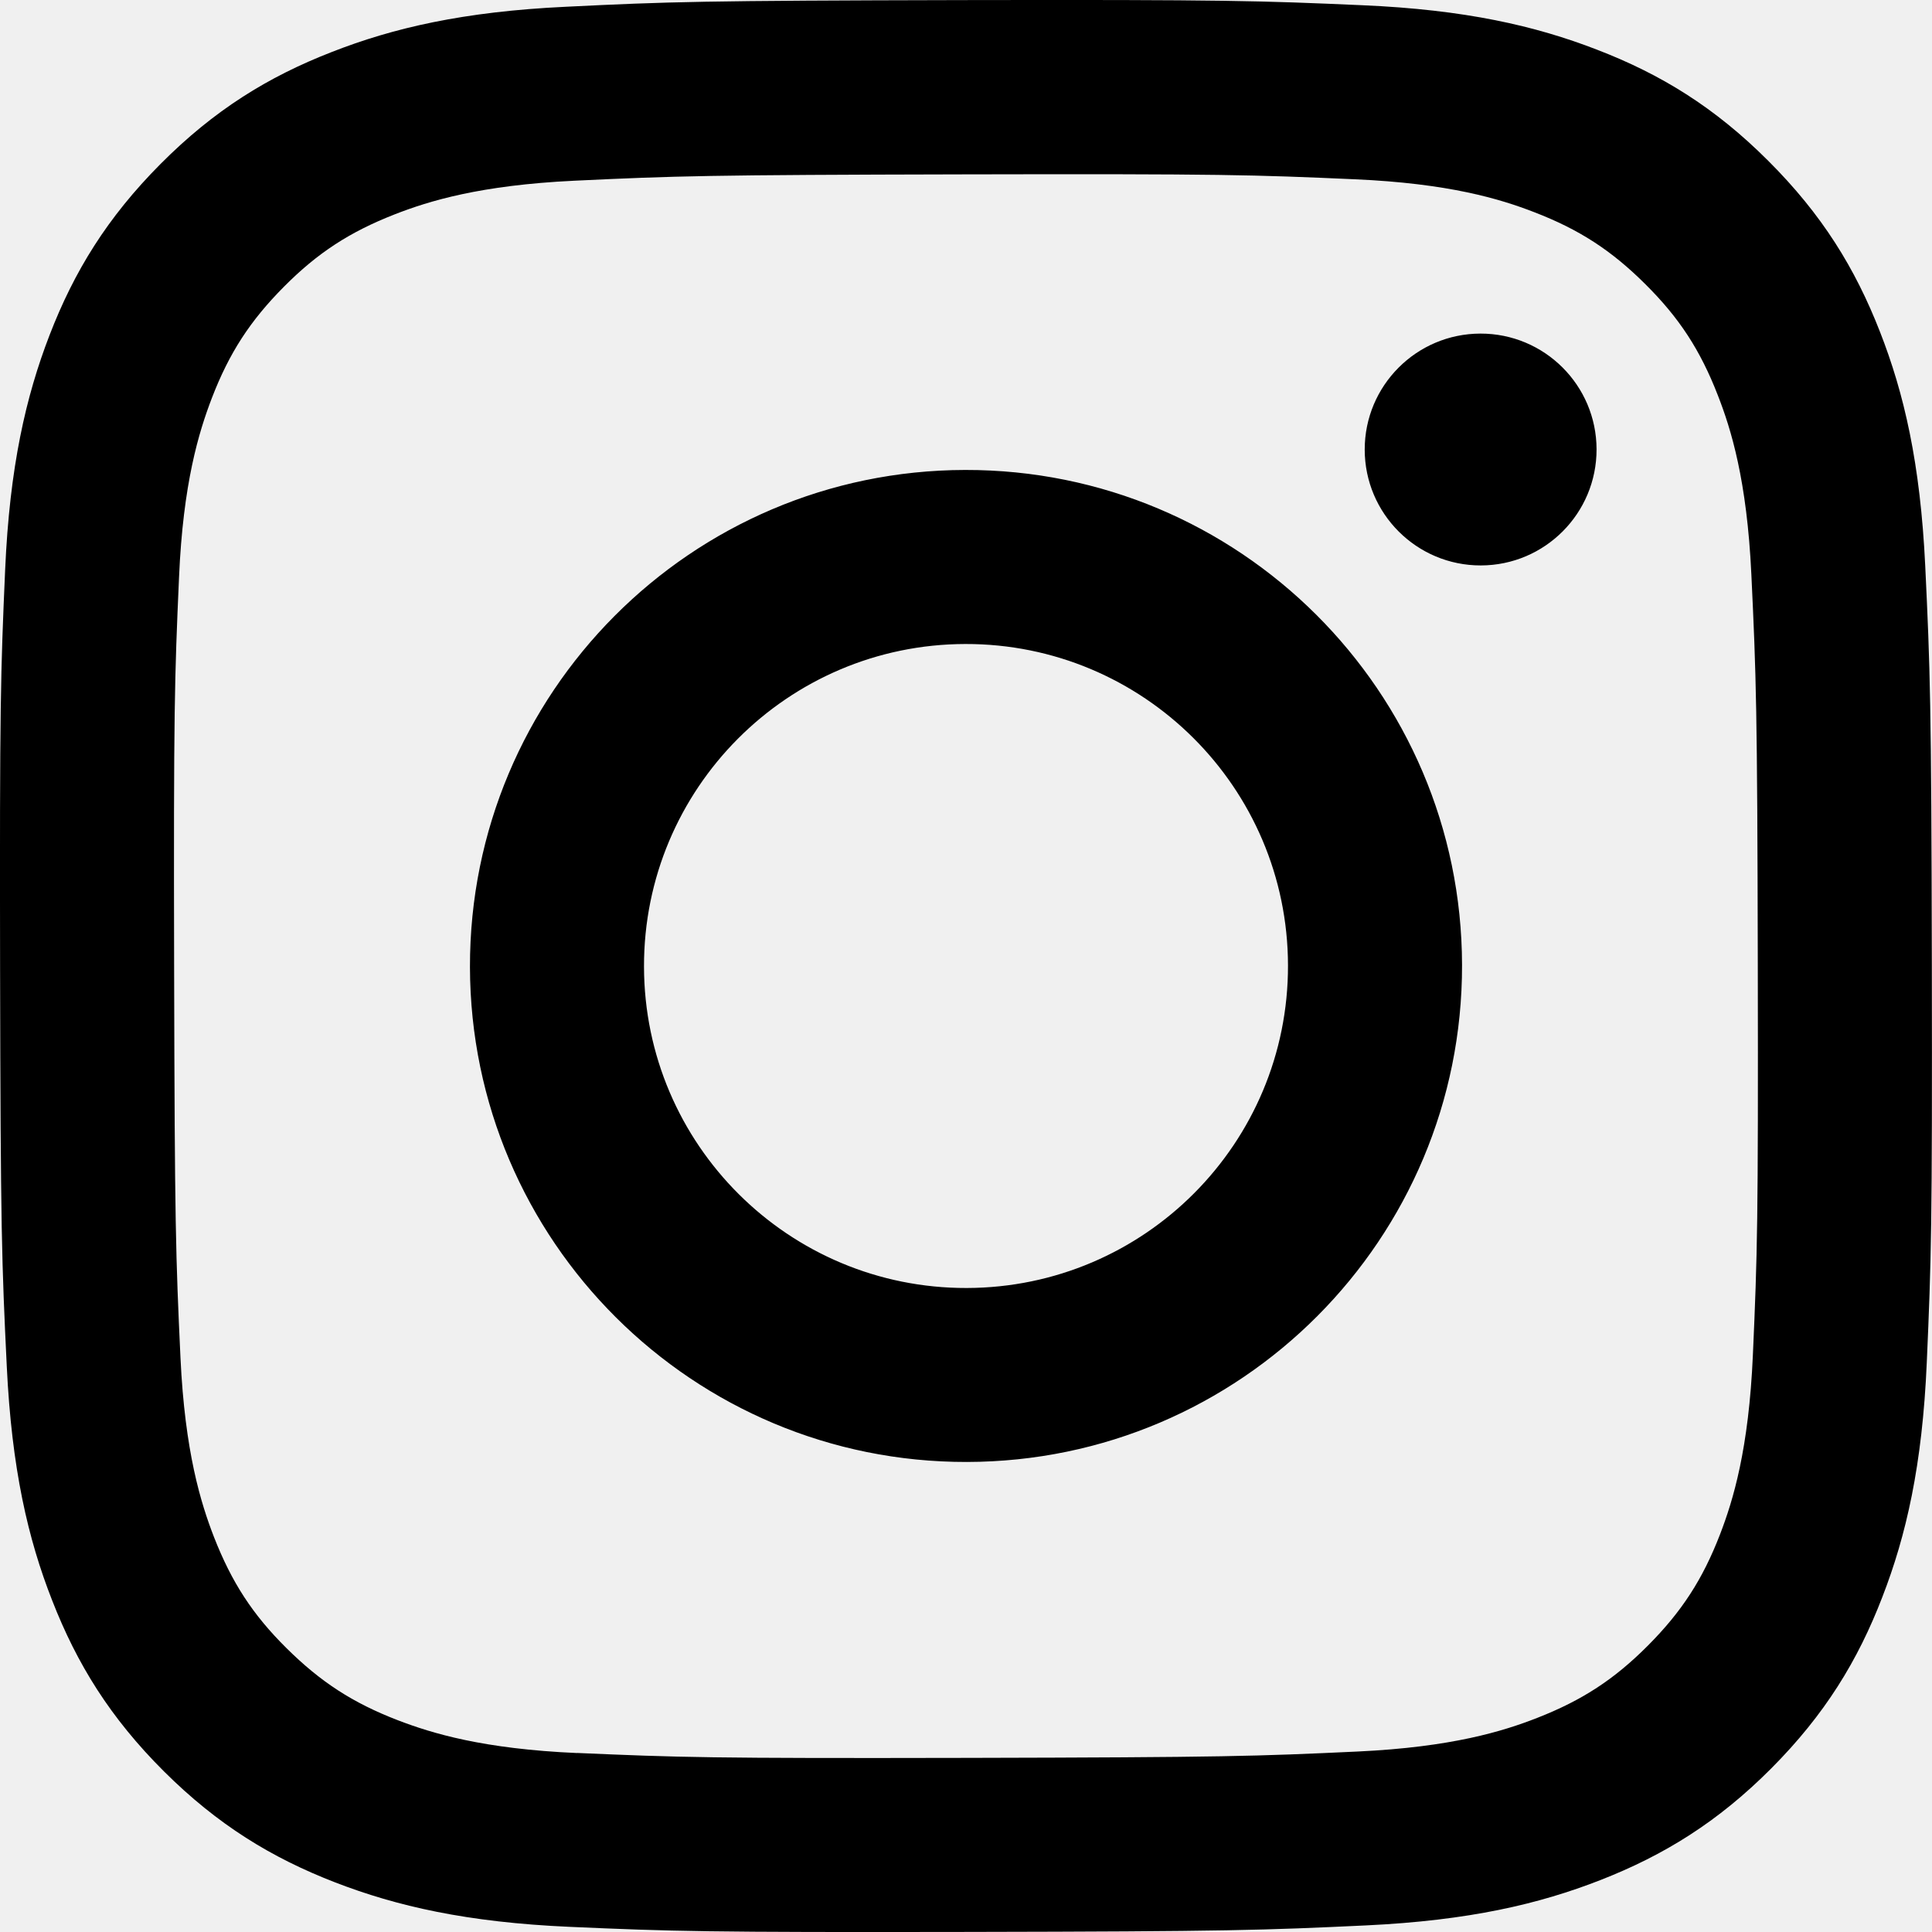
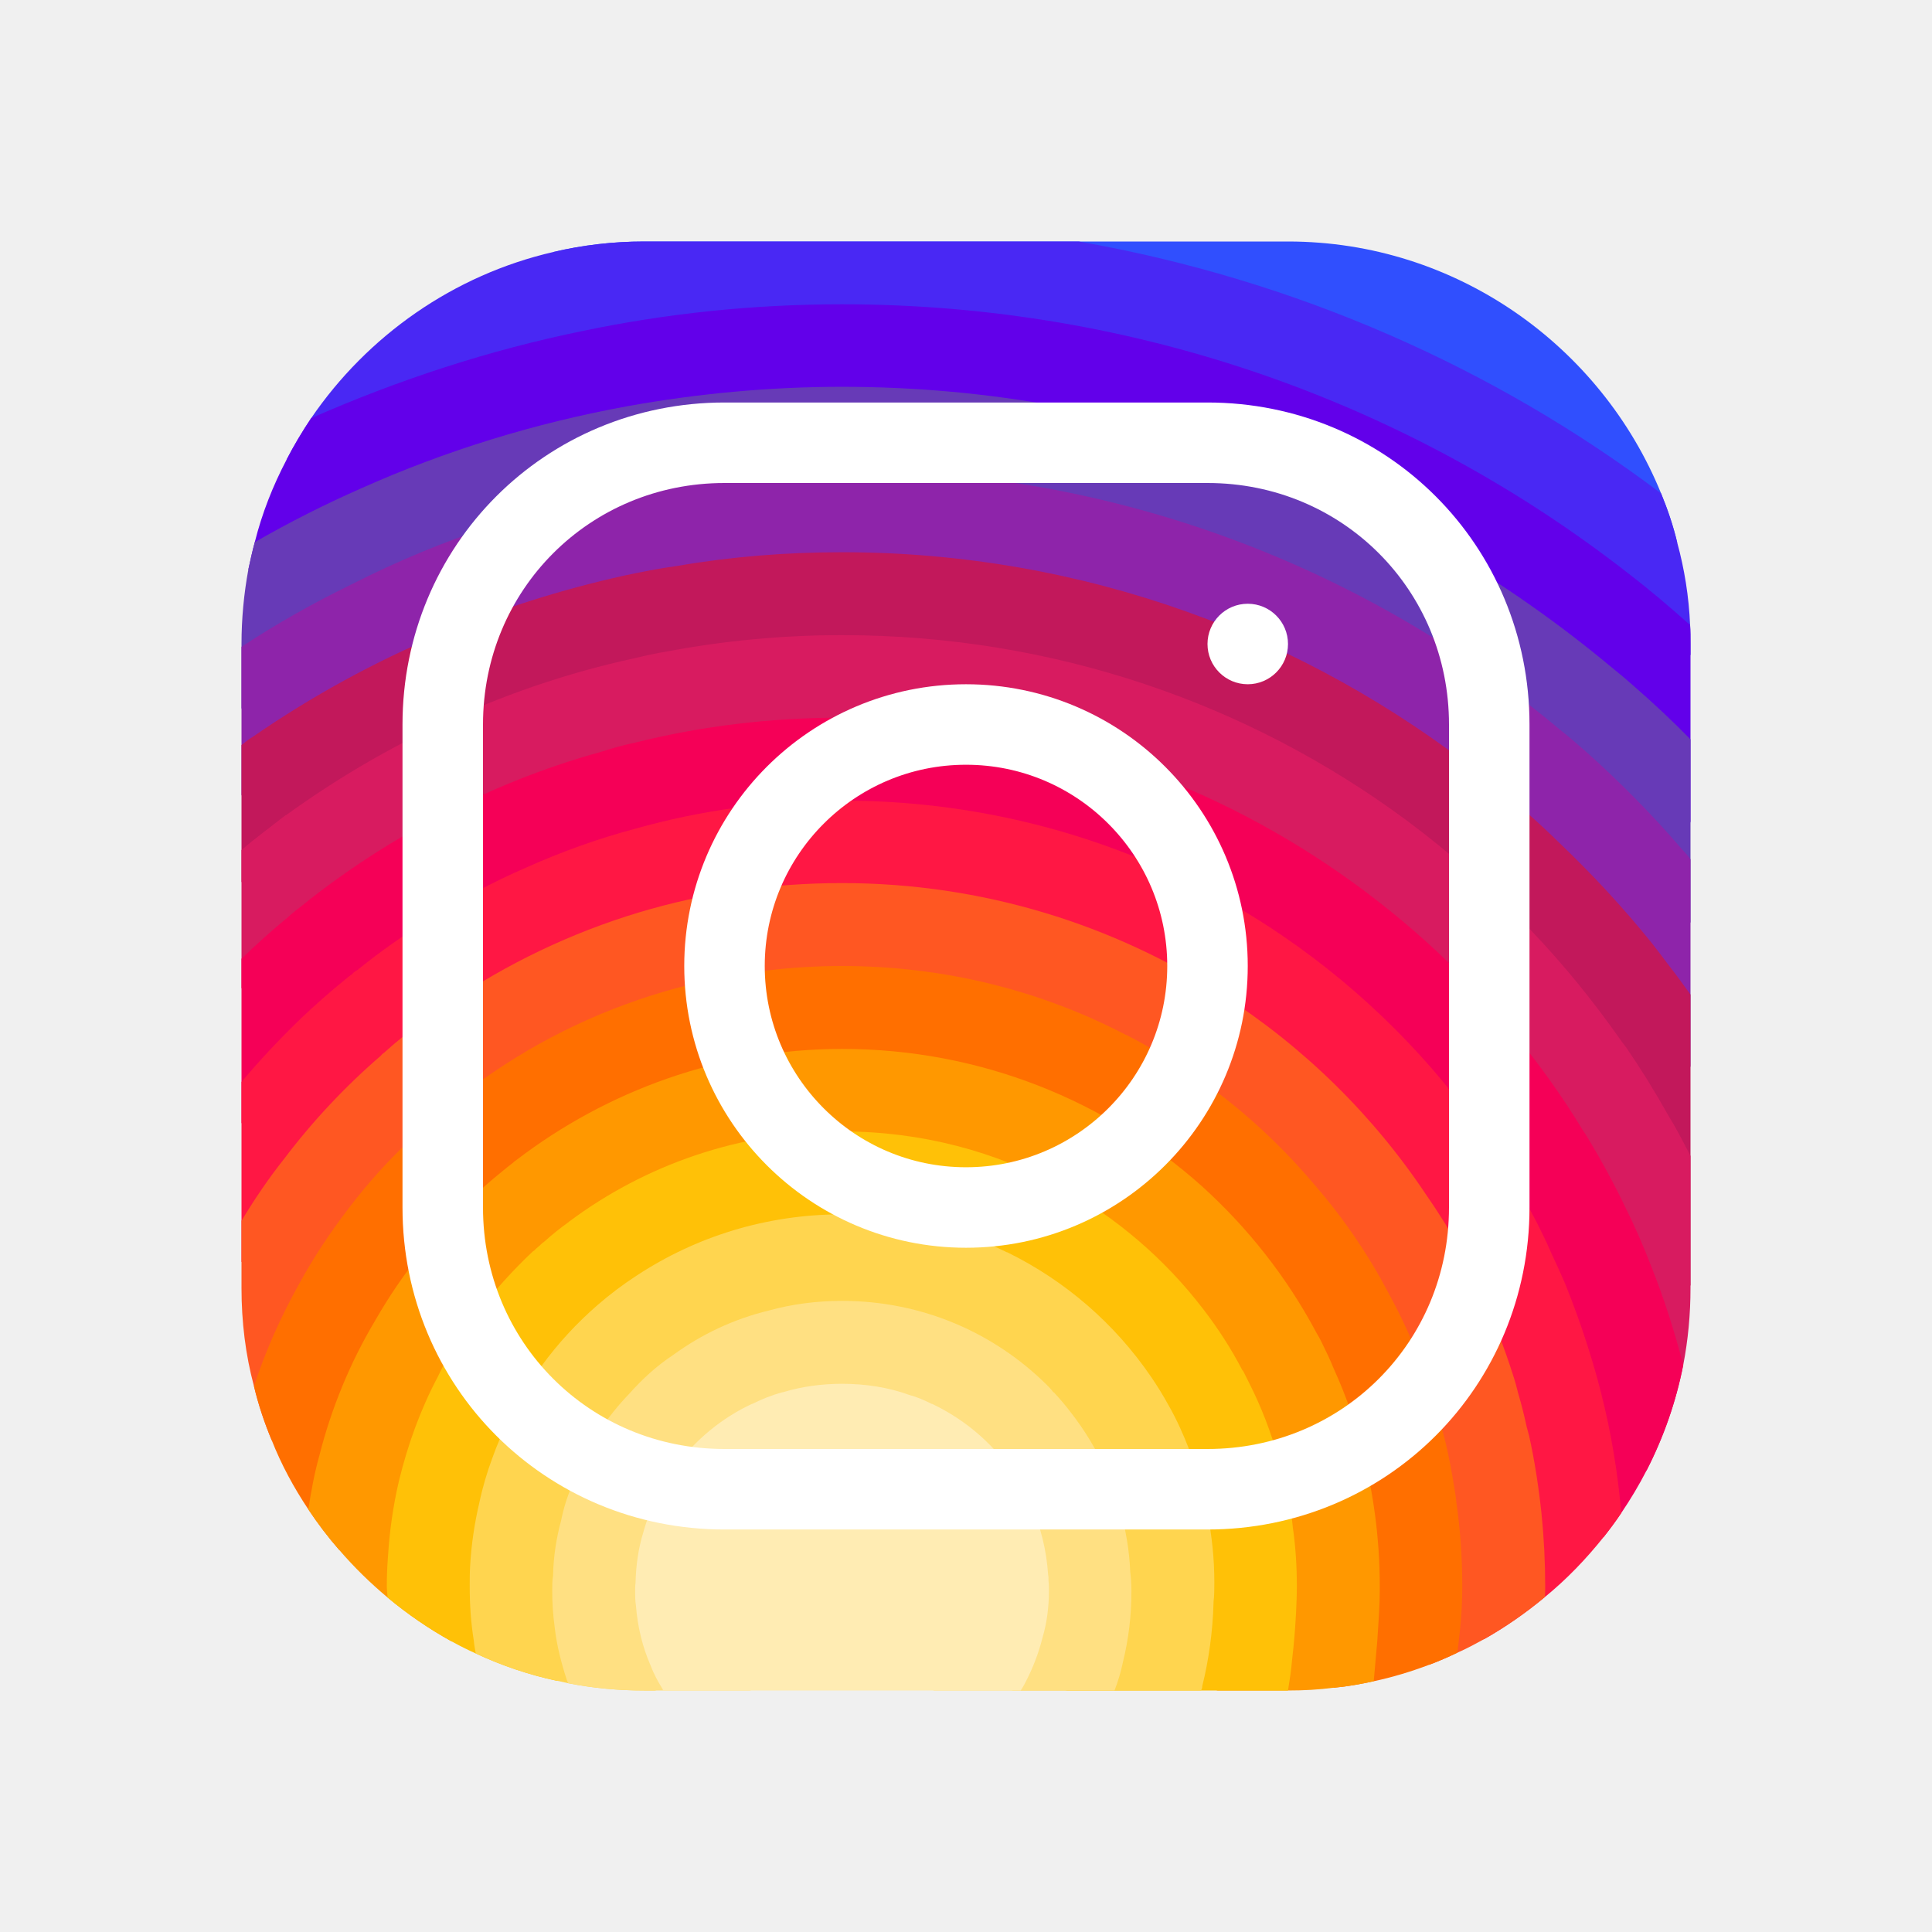
- <svg xmlns="http://www.w3.org/2000/svg" role="img" viewBox="0 0 24 24">
-   <path d="M7.03.084c-1.277.06-2.149.264-2.911.563-.789.307-1.458.72-2.123 1.388-.665.668-1.075 1.337-1.38 2.127-.295.764-.496 1.637-.552 2.914-.056 1.278-.069 1.688-.063 4.947.006 3.259.021 3.667.083 4.947.061 1.276.264 2.148.564 2.911.308.789.72 1.457 1.388 2.123.668.665 1.337 1.074 2.128 1.38.763.295 1.636.496 2.913.552 1.277.056 1.688.069 4.946.063 3.258-.006 3.668-.021 4.948-.081 1.28-.061 2.147-.265 2.91-.563.789-.309 1.458-.72 2.123-1.388.665-.668 1.075-1.338 1.379-2.128.296-.763.497-1.636.552-2.912.056-1.281.069-1.69.063-4.948-.006-3.258-.021-3.667-.082-4.947-.061-1.28-.264-2.149-.563-2.912-.308-.789-.72-1.457-1.388-2.123C21.298 1.33 20.628.921 19.838.617 19.074.321 18.202.12 16.924.065 15.647.009 15.236-.005 11.977.001 8.718.008 8.31.021 7.03.084m.14 21.693c-1.17-.051-1.805-.245-2.229-.408-.561-.216-.96-.477-1.382-.895-.422-.418-.681-.819-.9-1.378-.164-.423-.362-1.058-.417-2.228-.059-1.264-.072-1.644-.079-4.848-.007-3.204.005-3.583.061-4.848.05-1.169.246-1.805.408-2.228.216-.561.476-.96.895-1.382.419-.422.818-.681 1.378-.9.423-.165 1.058-.361 2.227-.417 1.266-.06 1.645-.072 4.848-.079 3.203-.007 3.583.005 4.849.061 1.169.051 1.805.244 2.228.408.561.216.96.475 1.382.895.422.419.682.818.9 1.379.165.422.362 1.056.417 2.226.06 1.266.074 1.645.08 4.848.006 3.203-.005 3.583-.061 4.848-.051 1.17-.245 1.806-.408 2.229-.216.56-.476.96-.895 1.381-.419.421-.818.681-1.378.9-.422.165-1.058.362-2.226.417-1.266.059-1.645.072-4.849.079-3.204.007-3.583-.006-4.848-.061M16.953 5.586A1.44 1.44 0 1 0 18.39 4.144a1.44 1.44 0 0 0-1.437 1.442M5.838 12.012c.007 3.403 2.771 6.156 6.173 6.149 3.403-.006 6.157-2.77 6.151-6.173-.006-3.403-2.771-6.157-6.174-6.15-3.403.007-6.156 2.771-6.15 6.174M8 12.008a4 4 0 1 1 4.008 3.992A4 4 0 0 1 8 12.008" />
+ <svg xmlns="http://www.w3.org/2000/svg" viewBox="0 0 48 48" width="48px" height="48px">
+   <path fill="#304ffe" d="M41.67,13.48c-0.4,0.26-0.97,0.5-1.21,0.77c-0.09,0.09-0.14,0.19-0.12,0.29v1.03l-0.3,1.01l-0.3,1l-0.33,1.1 l-0.68,2.25l-0.66,2.22l-0.5,1.67c0,0.26-0.01,0.52-0.03,0.77c-0.07,0.96-0.27,1.88-0.59,2.74c-0.19,0.53-0.42,1.04-0.7,1.52 c-0.1,0.19-0.22,0.38-0.34,0.56c-0.4,0.63-0.88,1.21-1.41,1.72c-0.41,0.41-0.86,0.79-1.35,1.11c0,0,0,0-0.01,0 c-0.08,0.07-0.17,0.13-0.27,0.18c-0.31,0.21-0.64,0.39-0.98,0.55c-0.23,0.12-0.46,0.22-0.7,0.31c-0.05,0.03-0.11,0.05-0.16,0.07 c-0.57,0.27-1.23,0.45-1.89,0.54c-0.04,0.01-0.07,0.01-0.11,0.02c-0.4,0.07-0.79,0.13-1.19,0.16c-0.18,0.02-0.37,0.03-0.55,0.03 l-0.71-0.04l-3.42-0.18c0-0.01-0.01,0-0.01,0l-1.72-0.09c-0.13,0-0.27,0-0.4-0.01c-0.54-0.02-1.06-0.08-1.58-0.19 c-0.01,0-0.01,0-0.01,0c-0.95-0.18-1.86-0.5-2.71-0.93c-0.47-0.24-0.93-0.51-1.36-0.82c-0.18-0.13-0.35-0.27-0.52-0.42 c-0.48-0.4-0.91-0.83-1.31-1.27c-0.06-0.06-0.11-0.12-0.16-0.18c-0.06-0.06-0.12-0.13-0.17-0.19c-0.38-0.48-0.7-0.97-0.96-1.49 c-0.24-0.46-0.43-0.95-0.58-1.49c-0.06-0.19-0.11-0.37-0.15-0.57c-0.01-0.01-0.02-0.03-0.02-0.05c-0.1-0.41-0.19-0.84-0.24-1.27 c-0.06-0.33-0.09-0.66-0.09-1c-0.02-0.13-0.02-0.27-0.02-0.4l1.91-2.95l1.87-2.88l0.85-1.31l0.77-1.18l0.26-0.41v-1.03 c0.02-0.23,0.03-0.47,0.02-0.69c-0.01-0.7-0.15-1.38-0.38-2.03c-0.22-0.69-0.53-1.34-0.85-1.94c-0.38-0.69-0.78-1.31-1.11-1.87 C14,7.4,13.66,6.73,13.75,6.26C14.47,6.09,15.23,6,16,6h16c4.18,0,7.78,2.6,9.27,6.26C41.43,12.65,41.57,13.06,41.67,13.48z" />
+   <path fill="#4928f4" d="M42,16v0.27l-1.38,0.8l-0.88,0.51l-0.97,0.56l-1.94,1.13l-1.9,1.1l-1.94,1.12l-0.77,0.45 c0,0.48-0.12,0.92-0.34,1.32c-0.31,0.58-0.83,1.06-1.49,1.47c-0.67,0.41-1.49,0.74-2.41,0.98c0,0,0-0.01-0.01,0 c-3.56,0.92-8.42,0.5-10.78-1.26c-0.66-0.49-1.12-1.09-1.32-1.78c-0.06-0.23-0.09-0.48-0.09-0.73v-7.19 c0.01-0.15-0.09-0.3-0.27-0.45c-0.54-0.43-1.81-0.84-3.23-1.25c-1.11-0.31-2.3-0.62-3.3-0.92c-0.79-0.24-1.46-0.48-1.86-0.71 c0.18-0.35,0.39-0.7,0.61-1.03c1.4-2.05,3.54-3.56,6.02-4.13C14.47,6.09,15.23,6,16,6h10.8c5.37,0.94,10.32,3.13,14.47,6.26 c0.16,0.39,0.3,0.8,0.4,1.22c0.18,0.66,0.29,1.34,0.32,2.05C42,15.68,42,15.84,42,16z" />
+   <path fill="#6200ea" d="M42,16v4.41l-0.22,0.68l-0.75,2.33l-0.78,2.4l-0.41,1.28l-0.38,1.19l-0.37,1.13l-0.36,1.12l-0.19,0.59 l-0.25,0.78c0,0.76-0.02,1.43-0.07,2c-0.01,0.06-0.02,0.12-0.02,0.18c-0.06,0.53-0.14,0.98-0.27,1.36 c-0.01,0.06-0.03,0.12-0.05,0.17c-0.26,0.72-0.65,1.18-1.23,1.48c-0.14,0.08-0.3,0.14-0.47,0.2c-0.53,0.18-1.2,0.27-2.02,0.32 c-0.6,0.04-1.29,0.05-2.07,0.05H31.4l-1.19-0.05L30,37.61l-2.17-0.09l-2.2-0.09l-7.25-0.3l-1.88-0.08h-0.26 c-0.78-0.01-1.45-0.06-2.03-0.14c-0.84-0.13-1.49-0.35-1.98-0.68c-0.7-0.45-1.11-1.11-1.35-2.03c-0.06-0.22-0.11-0.45-0.14-0.7 c-0.1-0.58-0.15-1.25-0.18-2c0-0.15,0-0.3-0.01-0.46c-0.01-0.01,0-0.01,0-0.01v-0.58c-0.01-0.29-0.01-0.59-0.01-0.9l0.05-1.61 l0.03-1.15l0.04-1.34v-0.19l0.07-2.46l0.07-2.46l0.07-2.31l0.06-2.27l0.02-0.6c0-0.31-1.05-0.49-2.22-0.64 c-0.93-0.12-1.95-0.23-2.56-0.37c0.05-0.23,0.1-0.46,0.16-0.68c0.18-0.72,0.45-1.4,0.79-2.05c0.18-0.35,0.39-0.7,0.61-1.03 c2.16-0.95,4.41-1.69,6.76-2.17c2.06-0.43,4.21-0.66,6.43-0.66c7.36,0,14.16,2.49,19.54,6.69c0.52,0.4,1.03,0.83,1.53,1.28 C42,15.68,42,15.84,42,16z" />
+   <path fill="#673ab7" d="M42,18.37v4.54l-0.55,1.06l-1.05,2.05l-0.56,1.08l-0.51,0.99l-0.22,0.43c0,0.31,0,0.61-0.02,0.9 c0,0.43-0.02,0.84-0.05,1.22c-0.04,0.45-0.1,0.86-0.16,1.24c-0.15,0.79-0.36,1.47-0.66,2.03c-0.04,0.07-0.08,0.14-0.12,0.2 c-0.11,0.18-0.24,0.35-0.38,0.51c-0.18,0.22-0.38,0.41-0.61,0.57c-0.34,0.26-0.74,0.47-1.2,0.63c-0.57,0.21-1.23,0.35-2.01,0.43 c-0.51,0.05-1.07,0.08-1.68,0.08l-0.42,0.02l-2.08,0.12h-0.01L27.5,36.6l-2.25,0.13l-3.1,0.18l-3.77,0.22l-0.55,0.03 c-0.51,0-0.99-0.03-1.45-0.09c-0.05-0.01-0.09-0.02-0.14-0.02c-0.68-0.11-1.3-0.29-1.86-0.54c-0.68-0.3-1.27-0.7-1.77-1.18 c-0.44-0.43-0.82-0.92-1.13-1.47c-0.07-0.13-0.14-0.25-0.2-0.39c-0.3-0.59-0.54-1.25-0.72-1.97c-0.03-0.12-0.06-0.25-0.08-0.38 c-0.06-0.23-0.11-0.47-0.14-0.72c-0.11-0.64-0.17-1.32-0.2-2.03v-0.01c-0.01-0.29-0.02-0.57-0.02-0.87l-0.49-1.17l-0.07-0.18 L9.5,25.99L8.75,24.2l-0.12-0.29l-0.72-1.73l-0.8-1.93c0,0,0,0-0.01,0L6.29,18.3L6,17.59V16c0-0.63,0.06-1.25,0.17-1.85 c0.05-0.23,0.1-0.46,0.16-0.68c0.85-0.49,1.74-0.94,2.65-1.34c2.08-0.93,4.31-1.62,6.62-2.04c1.72-0.31,3.51-0.48,5.32-0.48 c7.31,0,13.94,2.65,19.12,6.97c0.2,0.16,0.39,0.32,0.58,0.49C41.09,17.48,41.55,17.91,42,18.37z" />
+   <path fill="#8e24aa" d="M42,21.35v5.14l-0.57,1.19l-1.08,2.25l-0.01,0.03c0,0.43-0.02,0.82-0.05,1.17c-0.1,1.15-0.38,1.88-0.84,2.33 c-0.33,0.34-0.74,0.53-1.25,0.63c-0.03,0.01-0.07,0.01-0.1,0.02c-0.16,0.03-0.33,0.05-0.51,0.05c-0.62,0.06-1.35,0.02-2.19-0.04 c-0.09,0-0.19-0.01-0.29-0.02c-0.61-0.04-1.26-0.08-1.98-0.11c-0.39-0.01-0.8-0.02-1.22-0.02h-0.02l-1.01,0.08h-0.01l-2.27,0.16 l-2.59,0.2l-0.38,0.03l-3.03,0.22l-1.57,0.12l-1.55,0.11c-0.27,0-0.53,0-0.79-0.01c0,0-0.01-0.01-0.01,0 c-1.13-0.02-2.14-0.09-3.04-0.26c-0.83-0.14-1.56-0.36-2.18-0.69c-0.64-0.31-1.17-0.75-1.6-1.31c-0.41-0.55-0.71-1.24-0.9-2.07 c0-0.01,0-0.01,0-0.01c-0.14-0.67-0.22-1.45-0.22-2.33l-0.15-0.27L9.7,26.35l-0.13-0.22L9.5,25.99l-0.93-1.65l-0.46-0.83 l-0.58-1.03l-1-1.79L6,19.75v-3.68c0.88-0.58,1.79-1.09,2.73-1.55c1.14-0.58,2.32-1.07,3.55-1.47c1.34-0.44,2.74-0.79,4.17-1.02 c1.45-0.24,2.94-0.36,4.47-0.36c6.8,0,13.04,2.43,17.85,6.47c0.22,0.17,0.43,0.36,0.64,0.54c0.84,0.75,1.64,1.56,2.37,2.41 C41.86,21.18,41.94,21.26,42,21.35z" />
+   <path fill="#c2185b" d="M42,24.71v7.23c-0.24-0.14-0.57-0.31-0.98-0.49c-0.22-0.11-0.47-0.22-0.73-0.32 c-0.38-0.17-0.79-0.33-1.25-0.49c-0.1-0.04-0.2-0.07-0.31-0.1c-0.18-0.07-0.37-0.13-0.56-0.19c-0.59-0.18-1.24-0.35-1.92-0.5 c-0.26-0.05-0.53-0.1-0.8-0.14c-0.87-0.15-1.8-0.24-2.77-0.25c-0.08-0.01-0.17-0.01-0.25-0.01l-2.57,0.02l-3.5,0.02h-0.01 l-7.49,0.06c-2.38,0-3.84,0.57-4.72,0.8c0,0-0.01,0-0.01,0.01c-0.93,0.24-1.22,0.09-1.3-1.54c-0.02-0.45-0.03-1.03-0.03-1.74 l-0.56-0.43l-0.98-0.74l-0.6-0.46l-0.12-0.09L8.88,24.1l-0.25-0.19l-0.52-0.4l-0.96-0.72L6,21.91v-3.4 c0.1-0.08,0.19-0.15,0.29-0.21c1.45-1,3-1.85,4.64-2.54c1.46-0.62,3-1.11,4.58-1.46c0.43-0.09,0.87-0.18,1.32-0.24 c1.33-0.23,2.7-0.34,4.09-0.34c6.01,0,11.53,2.09,15.91,5.55c0.66,0.52,1.3,1.07,1.9,1.66c0.82,0.78,1.59,1.61,2.3,2.49 c0.14,0.18,0.28,0.36,0.42,0.55C41.64,24.21,41.82,24.46,42,24.71z" />
+   <path fill="#d81b60" d="M42,28.72V32c0,0.65-0.06,1.29-0.18,1.91c-0.18,0.92-0.49,1.8-0.91,2.62c-0.22,0.05-0.47,0.05-0.75,0.01 c-0.63-0.11-1.37-0.44-2.17-0.87c-0.04-0.01-0.08-0.03-0.11-0.05c-0.25-0.13-0.51-0.27-0.77-0.43c-0.53-0.29-1.09-0.61-1.65-0.91 c-0.12-0.06-0.24-0.12-0.35-0.18c-0.64-0.33-1.3-0.63-1.96-0.86c0,0,0,0-0.01,0c-0.14-0.05-0.29-0.1-0.44-0.14 c-0.57-0.16-1.15-0.26-1.71-0.26l-1.1-0.32l-4.87-1.41c0,0,0,0-0.01,0l-2.99-0.87h-0.01l-1.3-0.38c-3.76,0-6.07,1.6-7.19,0.99 c-0.44-0.23-0.7-0.81-0.79-1.95c-0.03-0.32-0.04-0.68-0.04-1.1l-1.17-0.57l-0.05-0.02h-0.01l-0.84-0.42L9.7,26.35l-0.07-0.03 l-0.17-0.09L7.5,25.28L6,24.55v-3.43c0.17-0.15,0.35-0.29,0.53-0.43c0.19-0.15,0.38-0.29,0.57-0.44c0.01,0,0.01,0,0.01,0 c1.18-0.85,2.43-1.6,3.76-2.22c1.55-0.74,3.2-1.31,4.91-1.68c0.25-0.06,0.51-0.12,0.77-0.16c1.42-0.27,2.88-0.41,4.37-0.41 c5.27,0,10.11,1.71,14.01,4.59c1.13,0.84,2.18,1.77,3.14,2.78c0.79,0.83,1.52,1.73,2.18,2.67c0.05,0.07,0.1,0.14,0.15,0.2 c0.37,0.54,0.71,1.09,1.03,1.66C41.64,28.02,41.82,28.37,42,28.72z" />
+   <path fill="#f50057" d="M41.82,33.91c-0.18,0.92-0.49,1.8-0.91,2.62c-0.19,0.37-0.4,0.72-0.63,1.06c-0.14,0.21-0.29,0.41-0.44,0.6 c-0.36-0.14-0.89-0.34-1.54-0.56c0,0,0,0,0-0.01c-0.49-0.17-1.05-0.35-1.65-0.52c-0.17-0.05-0.34-0.1-0.52-0.15 c-0.71-0.19-1.45-0.36-2.17-0.46c-0.6-0.1-1.19-0.16-1.74-0.16l-0.46-0.13h-0.01l-2.42-0.7l-1.49-0.43l-1.66-0.48h-0.01l-0.54-0.15 l-6.53-1.88l-1.88-0.54l-1.4-0.33l-2.28-0.54l-0.28-0.07c0,0,0,0-0.01,0l-2.29-0.53c0-0.01,0-0.01,0-0.01l-0.41-0.09l-0.21-0.05 l-1.67-0.39l-0.19-0.05l-1.42-1.17L6,27.9v-4.08c0.37-0.36,0.75-0.7,1.15-1.03c0.12-0.11,0.25-0.21,0.38-0.31 c0.12-0.1,0.25-0.2,0.38-0.3c0.91-0.69,1.87-1.31,2.89-1.84c1.3-0.7,2.68-1.26,4.13-1.66c0.28-0.09,0.56-0.17,0.85-0.23 c1.64-0.41,3.36-0.62,5.14-0.62c4.47,0,8.63,1.35,12.07,3.66c1.71,1.15,3.25,2.53,4.55,4.1c0.66,0.79,1.26,1.62,1.79,2.5 c0.05,0.07,0.09,0.13,0.13,0.2c0.32,0.53,0.62,1.08,0.89,1.64c0.25,0.5,0.47,1,0.67,1.52C41.34,32.25,41.6,33.07,41.82,33.91z" />
+   <path fill="#ff1744" d="M40.28,37.59c-0.14,0.21-0.29,0.41-0.44,0.6c-0.44,0.55-0.92,1.05-1.46,1.49c-0.47,0.39-0.97,0.74-1.5,1.04 c-0.2-0.05-0.4-0.11-0.61-0.19c-0.66-0.23-1.35-0.61-1.99-1.01c-0.96-0.61-1.79-1.27-2.16-1.57c-0.14-0.12-0.21-0.18-0.21-0.18 l-1.7-0.15L30,37.6l-2.2-0.19l-2.28-0.2l-3.37-0.3l-5.34-0.47l-0.02-0.01l-1.88-0.91l-1.9-0.92l-1.53-0.74l-0.33-0.16l-0.41-0.2 l-1.42-0.69L7.43,31.9l-0.59-0.29L6,31.35v-4.47c0.47-0.56,0.97-1.09,1.5-1.6c0.34-0.32,0.7-0.64,1.07-0.94 c0.06-0.05,0.12-0.1,0.18-0.14c0.04-0.05,0.09-0.08,0.13-0.1c0.59-0.48,1.21-0.91,1.85-1.3c0.74-0.47,1.52-0.89,2.33-1.24 c0.87-0.39,1.78-0.72,2.72-0.97c1.63-0.46,3.36-0.7,5.14-0.7c4.08,0,7.85,1.24,10.96,3.37c1.99,1.36,3.71,3.08,5.07,5.07 c0.45,0.64,0.85,1.32,1.22,2.02c0.13,0.26,0.26,0.52,0.37,0.78c0.12,0.25,0.23,0.5,0.34,0.75c0.21,0.52,0.4,1.04,0.57,1.58 c0.32,1,0.56,2.02,0.71,3.08C40.21,36.89,40.25,37.24,40.28,37.59z" />
+   <path fill="#ff5722" d="M38.39,39.42c0,0.08,0,0.17-0.01,0.26c-0.47,0.39-0.97,0.74-1.5,1.04c-0.22,0.12-0.44,0.24-0.67,0.34 c-0.23,0.11-0.46,0.21-0.7,0.3c-0.34-0.18-0.8-0.4-1.29-0.61c-0.69-0.31-1.44-0.59-2.02-0.68c-0.14-0.03-0.27-0.04-0.39-0.04 l-1.64-0.21h-0.02l-2.04-0.27l-2.06-0.27l-0.96-0.12l-7.56-0.98c-0.49,0-1.01-0.03-1.55-0.1c-0.66-0.06-1.35-0.16-2.04-0.3 c-0.68-0.12-1.37-0.28-2.03-0.45c-0.69-0.16-1.37-0.35-2-0.53c-0.73-0.22-1.41-0.43-1.98-0.62c-0.47-0.15-0.87-0.29-1.18-0.4 c-0.18-0.43-0.33-0.88-0.44-1.34C6.1,33.66,6,32.84,6,32v-1.67c0.32-0.53,0.67-1.05,1.06-1.54c0.71-0.94,1.52-1.8,2.4-2.56 c0.03-0.04,0.07-0.07,0.1-0.09l0.01-0.01c0.31-0.28,0.63-0.53,0.97-0.77c0.04-0.04,0.08-0.07,0.12-0.1 c0.16-0.12,0.33-0.24,0.51-0.35c1.43-0.97,3.01-1.73,4.7-2.24c1.6-0.48,3.29-0.73,5.05-0.73c3.49,0,6.75,1.03,9.47,2.79 c2.01,1.29,3.74,2.99,5.06,4.98c0.16,0.23,0.31,0.46,0.46,0.7c0.69,1.17,1.26,2.43,1.68,3.75c0.05,0.15,0.09,0.3,0.13,0.46 c0.08,0.27,0.15,0.55,0.21,0.83c0.02,0.07,0.04,0.14,0.06,0.22c0.14,0.63,0.24,1.29,0.31,1.95c0,0.01,0,0.01,0,0.01 C38.36,38.22,38.39,38.82,38.39,39.42z" />
+   <path fill="#ff6f00" d="M36.33,39.42c0,0.35-0.02,0.73-0.06,1.11c-0.02,0.18-0.04,0.36-0.06,0.53c-0.23,0.11-0.46,0.21-0.7,0.3 c-0.45,0.17-0.91,0.31-1.38,0.41c-0.32,0.07-0.65,0.13-0.98,0.16h-0.01c-0.31-0.19-0.67-0.42-1.04-0.68 c-0.67-0.47-1.37-1-1.93-1.43c-0.01-0.01-0.01-0.01-0.02-0.02c-0.59-0.45-1.01-0.79-1.01-0.79l-1.06,0.04l-2.04,0.07l-0.95,0.04 l-3.82,0.14l-3.23,0.12c-0.21,0.01-0.46,0.01-0.77,0h-0.01c-0.42-0.01-0.92-0.04-1.47-0.09c-0.64-0.05-1.34-0.11-2.05-0.18 c-0.69-0.08-1.39-0.16-2.06-0.24c-0.74-0.08-1.44-0.17-2.04-0.25c-0.47-0.06-0.88-0.11-1.21-0.15c-0.28-0.32-0.53-0.65-0.77-1.01 c-0.36-0.54-0.67-1.11-0.91-1.72c-0.18-0.43-0.33-0.88-0.44-1.34c0.29-0.89,0.67-1.73,1.12-2.54c0.36-0.66,0.78-1.29,1.24-1.89 c0.45-0.59,0.94-1.14,1.47-1.64v-0.01c0.15-0.15,0.3-0.29,0.45-0.42c0.28-0.26,0.57-0.5,0.87-0.73h0.01 c0.01-0.02,0.02-0.02,0.03-0.03c0.24-0.19,0.49-0.36,0.74-0.53c1.48-1.01,3.15-1.76,4.95-2.2c1.19-0.29,2.44-0.45,3.73-0.45 c2.54,0,4.94,0.61,7.05,1.71h0.01c1.81,0.93,3.41,2.21,4.7,3.75c0.71,0.82,1.32,1.72,1.82,2.67c0.35,0.64,0.65,1.31,0.9,1.99 c0.02,0.06,0.04,0.11,0.06,0.16c0.17,0.5,0.32,1.02,0.45,1.54c0.09,0.37,0.16,0.75,0.22,1.13c0.02,0.12,0.04,0.23,0.05,0.35 C36.28,37.99,36.33,38.7,36.33,39.42z" />
+   <path fill="#ff9800" d="M34.28,39.42v0.1c0,0.34-0.03,0.77-0.06,1.23c-0.03,0.34-0.06,0.69-0.09,1.02c-0.32,0.07-0.65,0.13-0.98,0.16 h-0.01C32.76,41.98,32.39,42,32,42h-1.75l-0.38-0.11l-1.97-0.6l-2-0.6l-4.63-1.39l-2-0.6c0,0-0.83,0.33-2,0.72h-0.01 c-0.45,0.15-0.94,0.31-1.46,0.47c-0.65,0.19-1.34,0.38-2.02,0.53c-0.7,0.16-1.39,0.28-2.01,0.33c-0.19,0.02-0.38,0.03-0.55,0.03 c-0.56-0.31-1.1-0.68-1.59-1.09c-0.43-0.36-0.83-0.75-1.2-1.18c-0.28-0.32-0.53-0.65-0.77-1.01c0.07-0.45,0.15-0.89,0.27-1.32 c0.3-1.19,0.77-2.33,1.39-3.37c0.34-0.59,0.72-1.16,1.16-1.69c0.01-0.03,0.04-0.06,0.07-0.08c-0.01-0.01,0-0.01,0-0.01 c0.13-0.17,0.27-0.33,0.41-0.48c0-0.01,0-0.01,0-0.01c0.41-0.44,0.83-0.86,1.29-1.25c0.16-0.13,0.31-0.26,0.48-0.39 c0.03-0.03,0.06-0.05,0.1-0.08c2.25-1.72,5.06-2.76,8.09-2.76c3.44,0,6.57,1.29,8.94,3.41c1.14,1.03,2.11,2.26,2.84,3.63 c0.06,0.1,0.12,0.21,0.17,0.32c0.09,0.18,0.18,0.37,0.26,0.57c0.33,0.72,0.59,1.48,0.77,2.26c0.02,0.08,0.04,0.16,0.06,0.24 c0.08,0.37,0.15,0.75,0.2,1.13C34.24,38.21,34.28,38.81,34.28,39.42z" />
+   <path fill="#ffc107" d="M32.22,39.42c0,0.2-0.01,0.42-0.02,0.65c-0.02,0.37-0.05,0.77-0.1,1.18c-0.02,0.25-0.06,0.5-0.1,0.75h-5.48 l-1.06-0.17l-4.14-0.66l-0.59-0.09l-1.35-0.22c-0.59,0-1.87,0.26-3.22,0.51c-0.71,0.13-1.43,0.27-2.08,0.36 c-0.08,0.01-0.16,0.02-0.23,0.03h-0.01c-0.7-0.15-1.38-0.38-2.02-0.68c-0.2-0.09-0.4-0.19-0.6-0.3c-0.56-0.31-1.1-0.68-1.59-1.09 c-0.01-0.12-0.02-0.22-0.02-0.27c0-0.26,0.01-0.51,0.03-0.76c0.04-0.64,0.13-1.26,0.27-1.86c0.22-0.91,0.54-1.79,0.97-2.6 c0.08-0.17,0.17-0.34,0.27-0.5c0.04-0.08,0.09-0.15,0.13-0.23c0.18-0.29,0.38-0.57,0.58-0.85c0.42-0.55,0.89-1.07,1.39-1.54 c0.01,0,0.01,0,0.01,0c0.04-0.04,0.08-0.08,0.12-0.11c0.05-0.04,0.09-0.09,0.14-0.12c0.2-0.18,0.4-0.34,0.61-0.49 c0-0.01,0.01-0.01,0.01-0.01c1.89-1.41,4.23-2.24,6.78-2.24c1.98,0,3.82,0.5,5.43,1.38h0.01c1.38,0.76,2.58,1.79,3.53,3.03 c0.37,0.48,0.7,0.99,0.98,1.53h0.01c0.05,0.1,0.1,0.2,0.15,0.3c0.3,0.59,0.54,1.21,0.72,1.85h0.01c0.01,0.05,0.03,0.1,0.04,0.15 c0.12,0.43,0.22,0.87,0.29,1.32c0.01,0.09,0.02,0.19,0.03,0.28C32.19,38.43,32.22,38.92,32.22,39.42z" />
+   <path fill="#ffd54f" d="M30.17,39.31c0,0.16,0,0.33-0.02,0.49v0.01c0,0.01,0,0.01,0,0.01c-0.02,0.72-0.12,1.43-0.28,2.07 c0,0.04-0.01,0.07-0.03,0.11h-4.67l-3.85-0.83l-0.51-0.11l-0.08,0.02l-4.27,0.88L16.27,42H16c-0.64,0-1.27-0.06-1.88-0.18 c-0.09-0.02-0.18-0.04-0.27-0.06h-0.01c-0.7-0.15-1.38-0.38-2.02-0.68c-0.02-0.11-0.04-0.22-0.05-0.33 c-0.07-0.43-0.1-0.88-0.1-1.33c0-0.17,0-0.34,0.01-0.51c0.03-0.54,0.11-1.07,0.23-1.58c0.08-0.38,0.19-0.75,0.32-1.1 c0.11-0.31,0.24-0.61,0.38-0.9c0.12-0.25,0.26-0.49,0.4-0.73c0.14-0.23,0.29-0.45,0.45-0.67c0.4-0.55,0.87-1.06,1.39-1.51 c0.3-0.26,0.63-0.51,0.97-0.73c1.46-0.96,3.21-1.52,5.1-1.52c0.37,0,0.73,0.02,1.08,0.07h0.02c1.07,0.12,2.07,0.42,2.99,0.87 c0.01,0,0.01,0,0.01,0c1.45,0.71,2.68,1.78,3.58,3.1c0.15,0.22,0.3,0.46,0.43,0.7c0.11,0.19,0.21,0.39,0.3,0.59 c0.14,0.31,0.27,0.64,0.38,0.97h0.01c0.11,0.37,0.21,0.74,0.28,1.13v0.01C30.11,38.16,30.17,38.73,30.17,39.31z" />
+   <path fill="#ffe082" d="M28.11,39.52v0.03c0,0.59-0.07,1.17-0.21,1.74c-0.05,0.24-0.12,0.48-0.21,0.71h-4.48l-2.29-0.63L18.63,42H16 c-0.64,0-1.27-0.06-1.88-0.18c-0.02-0.03-0.03-0.06-0.04-0.09c-0.14-0.43-0.25-0.86-0.3-1.31c-0.04-0.29-0.06-0.59-0.06-0.9 c0-0.12,0-0.25,0.02-0.37c0.01-0.47,0.08-0.93,0.2-1.37c0.06-0.3,0.15-0.59,0.27-0.87c0.04-0.14,0.1-0.27,0.17-0.4 c0.15-0.34,0.33-0.67,0.53-0.99c0.22-0.32,0.46-0.62,0.73-0.9c0.32-0.36,0.68-0.69,1.09-0.96c0.7-0.51,1.5-0.89,2.37-1.1 c0.58-0.16,1.19-0.24,1.82-0.24c2,0,3.79,0.8,5.09,2.09c0.05,0.05,0.11,0.11,0.16,0.18h0.01c0.14,0.15,0.27,0.3,0.4,0.47 c0.37,0.47,0.68,0.98,0.92,1.54c0.12,0.26,0.22,0.53,0.3,0.81c0.01,0.04,0.02,0.07,0.03,0.11c0.14,0.49,0.23,1,0.25,1.53 C28.1,39.2,28.11,39.36,28.11,39.52z" />
+   <path fill="#ffecb3" d="M26.06,39.52c0,0.41-0.05,0.8-0.16,1.17c-0.1,0.4-0.25,0.78-0.44,1.14c-0.03,0.06-0.1,0.17-0.1,0.17h-8.88 c-0.01-0.01-0.02-0.03-0.02-0.04c-0.12-0.19-0.22-0.38-0.3-0.59c-0.2-0.46-0.32-0.96-0.36-1.48c-0.02-0.12-0.02-0.25-0.02-0.37 c0-0.06,0-0.13,0.01-0.19c0.01-0.44,0.07-0.86,0.19-1.25c0.1-0.36,0.23-0.69,0.4-1.01c0,0,0.01-0.01,0.01-0.02 c0.12-0.21,0.25-0.42,0.4-0.62c0.49-0.66,1.14-1.2,1.89-1.55c0.01,0,0.01,0,0.01,0c0.24-0.12,0.49-0.22,0.75-0.29c0,0,0,0,0.01,0 c0.46-0.14,0.96-0.21,1.47-0.21c0.59,0,1.16,0.09,1.68,0.28c0.19,0.05,0.37,0.13,0.55,0.22c0,0,0,0,0.01,0 c0.86,0.41,1.59,1.05,2.09,1.85c0.1,0.15,0.19,0.31,0.27,0.48c0.04,0.07,0.08,0.15,0.11,0.22c0.23,0.52,0.37,1.09,0.41,1.69 c0.01,0.05,0.01,0.1,0.01,0.16C26.06,39.36,26.06,39.44,26.06,39.52z" />
+   <g>
+     <path fill="none" stroke="#fff" stroke-linecap="round" stroke-linejoin="round" stroke-miterlimit="10" stroke-width="2" d="M30,11H18c-3.9,0-7,3.1-7,7v12c0,3.9,3.1,7,7,7h12c3.9,0,7-3.1,7-7V18C37,14.1,33.9,11,30,11z" />
+     <circle cx="31" cy="16" r="1" fill="#fff" />
+   </g>
+   <g>
+     <circle cx="24" cy="24" r="6" fill="none" stroke="#fff" stroke-linecap="round" stroke-linejoin="round" stroke-miterlimit="10" stroke-width="2" />
+   </g>
</svg>
